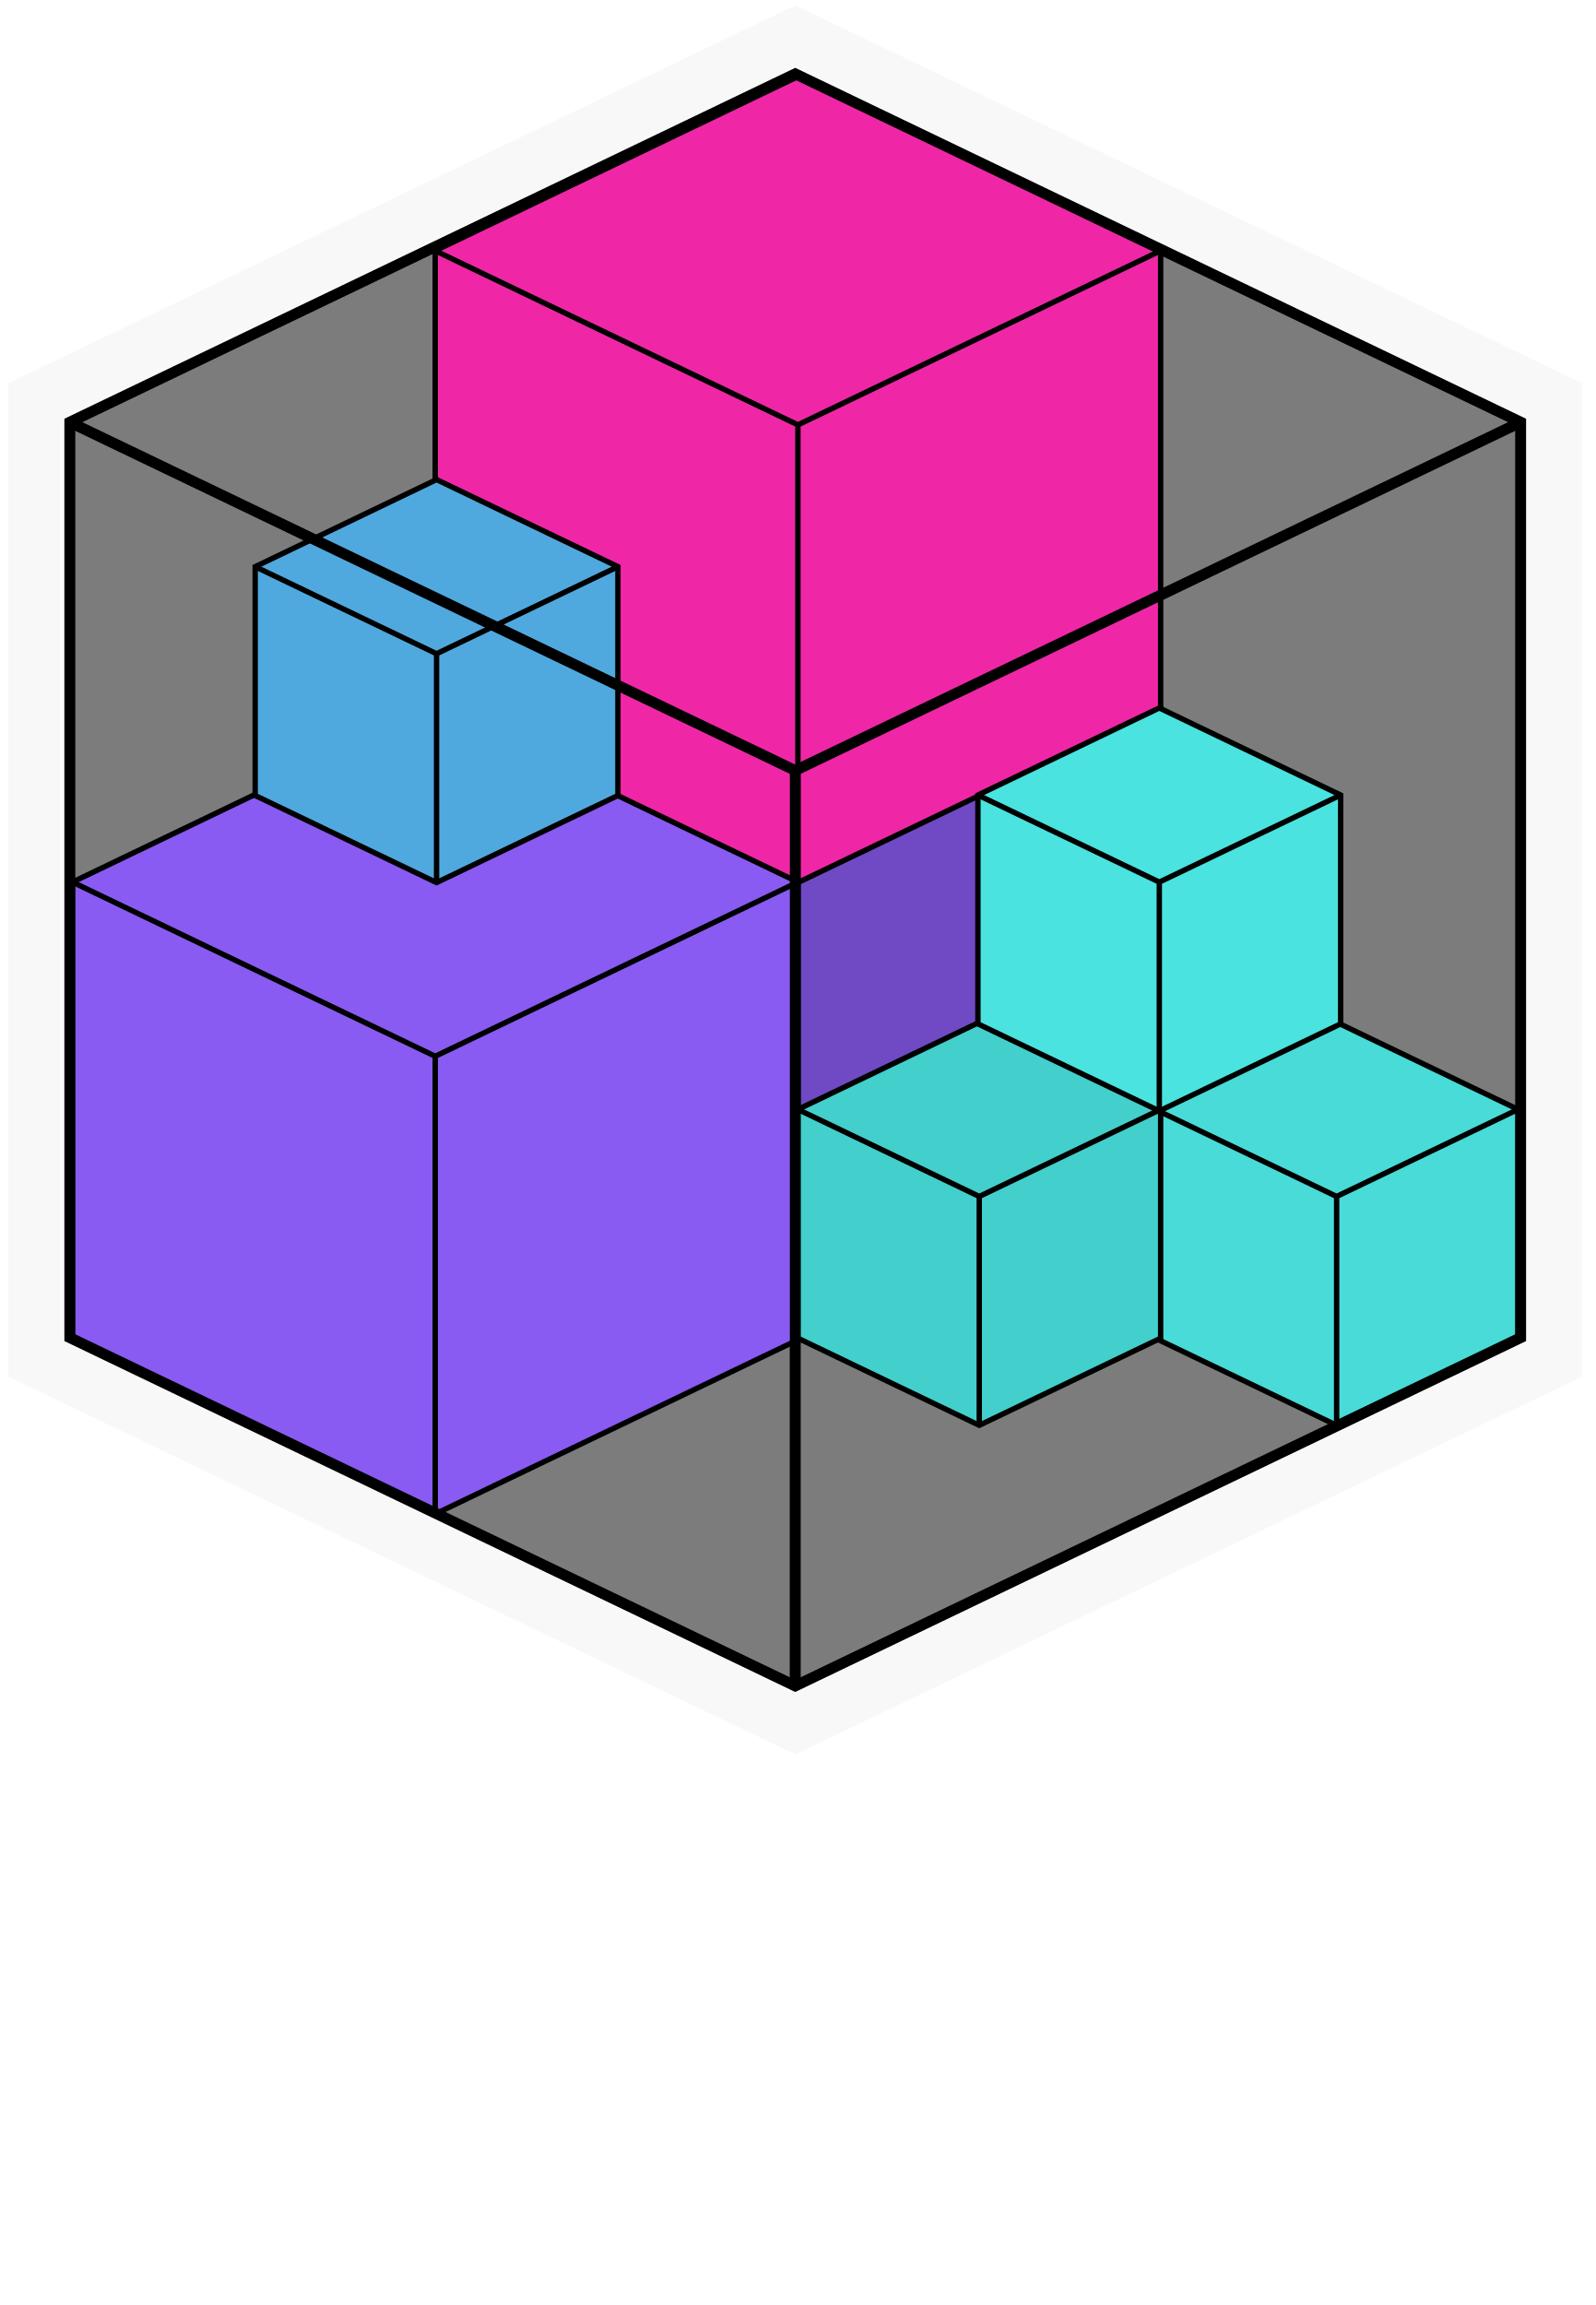
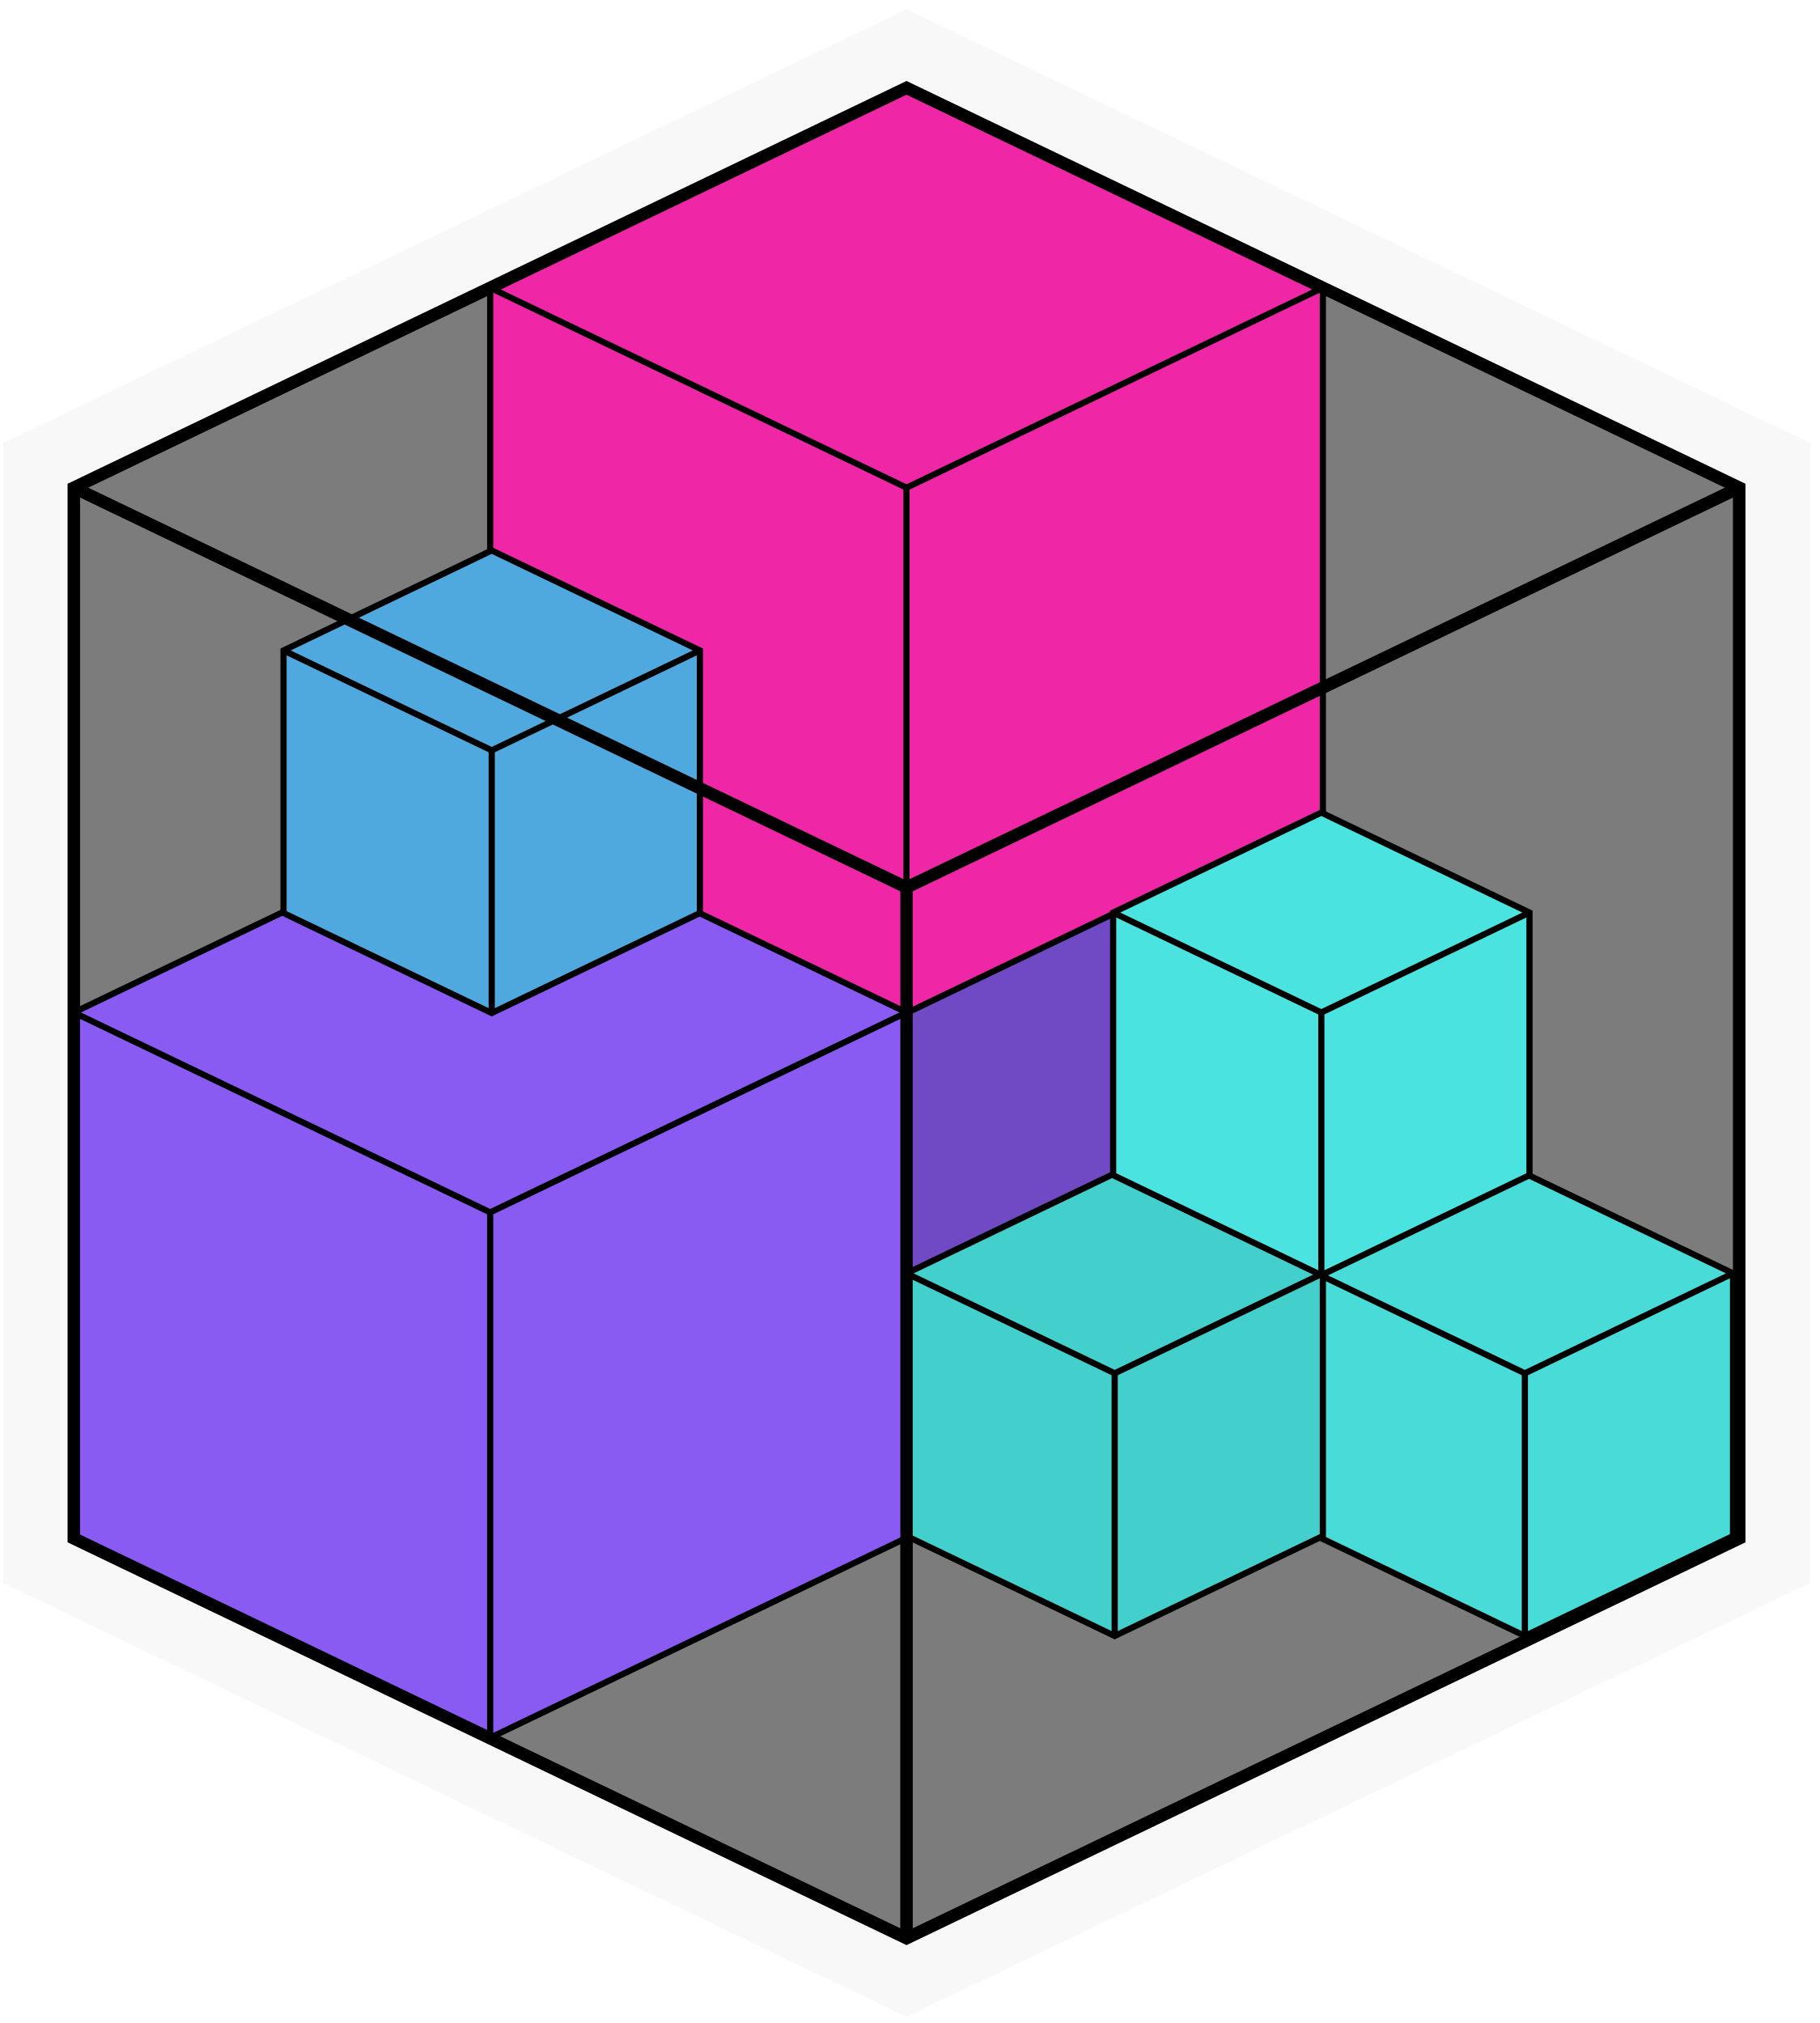
- <svg xmlns="http://www.w3.org/2000/svg" width="222.96pt" height="322.08pt" viewBox="0 0 222.96 322.08" version="1.1" id="svg76">
-   <defs id="defs20">
-     <clipPath id="clip-0">
-       <path clip-rule="nonzero" d="M 0 0 L 222.961 0 L 222.961 257 L 0 257 Z M 0 0 " id="path2" />
-     </clipPath>
-     <clipPath id="clip-1">
-       <path clip-rule="nonzero" d="M 0 37 L 222.961 37 L 222.961 257 L 0 257 Z M 0 37 " id="path5" />
-     </clipPath>
-     <clipPath id="clip-2">
-       <path clip-rule="nonzero" d="M 150 132 L 222.961 132 L 222.961 210 L 150 210 Z M 150 132 " id="path8" />
-     </clipPath>
-     <clipPath id="clip-3">
-       <path clip-rule="nonzero" d="M 150 144 L 222.961 144 L 222.961 210 L 150 210 Z M 150 144 " id="path11" />
-     </clipPath>
-     <clipPath id="clip-4">
-       <path clip-rule="nonzero" d="M 0 0 L 222.961 0 L 222.961 257 L 0 257 Z M 0 0 " id="path14" />
-     </clipPath>
-     <clipPath id="clip-5">
-       <path clip-rule="nonzero" d="M 0 37 L 222.961 37 L 222.961 257 L 0 257 Z M 0 37 " id="path17" />
-     </clipPath>
-   </defs>
-   <path fill-rule="nonzero" fill="rgb(97.249%, 97.249%, 97.249%)" fill-opacity="1" d="M 111.125 0.75 L 221.102 53.559 L 221.102 192.344 L 111.125 245.148 L 1.141 192.344 L 1.141 53.559 Z M 111.125 0.75 " id="path22" />
-   <path fill-rule="nonzero" fill="rgb(0%, 0%, 0%)" fill-opacity="0.502" d="M 111.117 10.324 L 212.48 58.992 L 212.48 186.906 L 111.117 235.578 L 9.754 186.906 L 9.754 58.992 Z M 111.117 10.324 " id="path24" />
-   <g clip-path="url(#clip-0)" id="g28">
-     <path fill="none" stroke-width="2" stroke-linecap="butt" stroke-linejoin="miter" stroke="#000000" stroke-opacity="0.502" stroke-miterlimit="10" d="M 147.99,13.75 282.99,78.568 V 248.929 L 147.99,313.752 12.991,248.929 V 78.568 Z m 0,0" transform="scale(0.750842)" id="path26" />
-   </g>
-   <g clip-path="url(#clip-1)" id="g32">
-     <path fill="none" stroke-width="2" stroke-linecap="butt" stroke-linejoin="miter" stroke="#000000" stroke-opacity="0.502" stroke-miterlimit="10" d="M 12.991,78.568 147.99,143.391 282.99,78.568 M 147.99,143.391 v 170.361" transform="scale(0.750842)" id="path30" />
-   </g>
-   <path fill-rule="nonzero" fill="rgb(43.529%, 29.019%, 76.859%)" fill-opacity="1" stroke-width="1" stroke-linecap="butt" stroke-linejoin="miter" stroke="rgb(0%, 0%, 0%)" stroke-opacity="1" stroke-miterlimit="10" d="M 147.99 98.748 L 215.492 131.16 L 215.492 216.34 L 147.99 248.752 L 80.492 216.34 L 80.492 131.16 Z M 147.99 98.748 " transform="matrix(0.750842, 0, 0, 0.750842, 0.375421, 0.375421)" id="path34" />
-   <path fill="none" stroke-width="1" stroke-linecap="butt" stroke-linejoin="miter" stroke="rgb(0%, 0%, 0%)" stroke-opacity="1" stroke-miterlimit="10" d="M 80.492 131.16 L 147.99 163.571 L 215.492 131.16 M 147.99 163.571 L 147.99 248.752 " transform="matrix(0.750842, 0, 0, 0.750842, 0.375421, 0.375421)" id="path36" />
-   <path fill-rule="nonzero" fill="rgb(93.729%, 15.289%, 65.099%)" fill-opacity="1" stroke-width="1" stroke-linecap="butt" stroke-linejoin="miter" stroke="rgb(0%, 0%, 0%)" stroke-opacity="1" stroke-miterlimit="10" d="M 147.99 13.75 L 215.492 46.161 L 215.492 131.342 L 147.99 163.748 L 80.492 131.342 L 80.492 46.161 Z M 147.99 13.75 " transform="matrix(0.750842, 0, 0, 0.750842, 0.375421, 0.375421)" id="path38" />
-   <path fill="none" stroke-width="1" stroke-linecap="butt" stroke-linejoin="miter" stroke="rgb(0%, 0%, 0%)" stroke-opacity="1" stroke-miterlimit="10" d="M 80.492 46.161 L 147.99 78.568 L 215.492 46.161 M 147.99 78.568 L 147.99 163.748 " transform="matrix(0.750842, 0, 0, 0.750842, 0.375421, 0.375421)" id="path40" />
-   <path fill-rule="nonzero" fill="rgb(53.729%, 35.689%, 94.899%)" fill-opacity="1" stroke-width="1" stroke-linecap="butt" stroke-linejoin="miter" stroke="rgb(0%, 0%, 0%)" stroke-opacity="1" stroke-miterlimit="10" d="M 80.492 131.248 L 147.99 163.66 L 147.99 248.84 L 80.492 281.252 L 12.99 248.84 L 12.99 163.66 Z M 80.492 131.248 " transform="matrix(0.750842, 0, 0, 0.750842, 0.375421, 0.375421)" id="path42" />
-   <path fill="none" stroke-width="1" stroke-linecap="butt" stroke-linejoin="miter" stroke="rgb(0%, 0%, 0%)" stroke-opacity="1" stroke-miterlimit="10" d="M 12.99 163.66 L 80.492 196.071 L 147.99 163.66 M 80.492 196.071 L 80.492 281.252 " transform="matrix(0.750842, 0, 0, 0.750842, 0.375421, 0.375421)" id="path44" />
-   <path fill-rule="nonzero" fill="rgb(31.369%, 66.269%, 87.059%)" fill-opacity="1" stroke-width="1" stroke-linecap="butt" stroke-linejoin="miter" stroke="rgb(0%, 0%, 0%)" stroke-opacity="1" stroke-miterlimit="10" d="M 80.742 88.749 L 114.491 104.96 L 114.491 147.542 L 80.742 163.748 L 46.988 147.542 L 46.988 104.96 Z M 80.742 88.749 " transform="matrix(0.750842, 0, 0, 0.750842, 0.375421, 0.375421)" id="path46" />
-   <path fill="none" stroke-width="1" stroke-linecap="butt" stroke-linejoin="miter" stroke="rgb(0%, 0%, 0%)" stroke-opacity="1" stroke-miterlimit="10" d="M 46.988 104.96 L 80.742 121.16 L 114.491 104.96 M 80.742 121.16 L 80.742 163.748 " transform="matrix(0.750842, 0, 0, 0.750842, 0.375421, 0.375421)" id="path48" />
-   <path fill-rule="nonzero" fill="rgb(28.239%, 85.88%, 84.709%)" fill-opacity="1" d="M 186.766 142.848 L 212.105 155.02 L 212.105 186.988 L 186.766 199.16 L 161.422 186.988 L 161.422 155.02 Z M 186.766 142.848 " id="path50" />
-   <g clip-path="url(#clip-2)" id="g54">
-     <path fill="none" stroke-width="1" stroke-linecap="butt" stroke-linejoin="miter" stroke="#000000" stroke-opacity="1" stroke-miterlimit="10" d="m 248.242,189.75 33.749,16.211 v 42.577 L 248.242,264.749 214.488,248.538 v -42.577 z m 0,0" transform="matrix(0.750842,0,0,0.750842,0.375421,0.375421)" id="path52" />
-   </g>
-   <g clip-path="url(#clip-3)" id="g58">
-     <path fill="none" stroke-width="1" stroke-linecap="butt" stroke-linejoin="miter" stroke="#000000" stroke-opacity="1" stroke-miterlimit="10" d="m 214.488,205.961 33.754,16.201 33.749,-16.201 m -33.749,16.201 v 42.588" transform="matrix(0.750842,0,0,0.750842,0.375421,0.375421)" id="path56" />
-   </g>
-   <path fill-rule="nonzero" fill="rgb(26.27%, 81.18%, 79.61%)" fill-opacity="1" stroke-width="1" stroke-linecap="butt" stroke-linejoin="miter" stroke="rgb(0%, 0%, 0%)" stroke-opacity="1" stroke-miterlimit="10" d="M 181.738 189.75 L 215.492 205.961 L 215.492 248.538 L 181.738 264.749 L 147.99 248.538 L 147.99 205.961 Z M 181.738 189.75 " transform="matrix(0.750842, 0, 0, 0.750842, 0.375421, 0.375421)" id="path60" />
-   <path fill="none" stroke-width="1" stroke-linecap="butt" stroke-linejoin="miter" stroke="rgb(0%, 0%, 0%)" stroke-opacity="1" stroke-miterlimit="10" d="M 147.99 205.961 L 181.738 222.162 L 215.492 205.961 M 181.738 222.162 L 181.738 264.749 " transform="matrix(0.750842, 0, 0, 0.750842, 0.375421, 0.375421)" id="path62" />
-   <path fill-rule="nonzero" fill="rgb(29.019%, 89.02%, 87.45%)" fill-opacity="1" stroke-width="1" stroke-linecap="butt" stroke-linejoin="miter" stroke="rgb(0%, 0%, 0%)" stroke-opacity="1" stroke-miterlimit="10" d="M 215.242 131.248 L 248.991 147.459 L 248.991 190.041 L 215.242 206.252 L 181.488 190.041 L 181.488 147.459 Z M 215.242 131.248 " transform="matrix(0.750842, 0, 0, 0.750842, 0.375421, 0.375421)" id="path64" />
-   <path fill="none" stroke-width="1" stroke-linecap="butt" stroke-linejoin="miter" stroke="rgb(0%, 0%, 0%)" stroke-opacity="1" stroke-miterlimit="10" d="M 181.488 147.459 L 215.242 163.66 L 248.991 147.459 M 215.242 163.66 L 215.242 206.252 " transform="matrix(0.750842, 0, 0, 0.750842, 0.375421, 0.375421)" id="path66" />
-   <g clip-path="url(#clip-4)" id="g70">
-     <path fill="none" stroke-width="2" stroke-linecap="butt" stroke-linejoin="miter" stroke="#000000" stroke-opacity="1" stroke-miterlimit="10" d="M 147.99,13.75 282.99,78.568 V 248.929 L 147.99,313.752 12.991,248.929 V 78.568 Z m 0,0" transform="scale(0.750842)" id="path68" />
-   </g>
-   <g clip-path="url(#clip-5)" id="g74">
-     <path fill="none" stroke-width="2" stroke-linecap="butt" stroke-linejoin="miter" stroke="#000000" stroke-opacity="1" stroke-miterlimit="10" d="M 12.991,78.568 147.99,143.391 282.99,78.568 M 147.99,143.391 v 170.361" transform="scale(0.750842)" id="path72" />
+ <svg xmlns="http://www.w3.org/2000/svg" version="1.1" width="295px" height="328px" viewBox="-0.5 -0.5 295 328">
+   <defs />
+   <g>
+     <path d="M 146.48 1 L 292.96 71.33 L 292.96 256.17 L 146.48 326.5 L 0.01 256.17 L 0.01 71.33 Z" fill="#f8f8f8" stroke="none" pointer-events="none" />
+     <path d="M 146.47 13.75 L 281.47 78.57 L 281.47 248.93 L 146.47 313.75 L 11.47 248.93 L 11.47 78.57 Z" fill-opacity="0.5" fill="#000000" stroke="rgb(0, 0, 0)" stroke-opacity="0.5" stroke-width="2" stroke-miterlimit="10" pointer-events="none" />
+     <path d="M 11.47 78.57 L 146.47 143.39 L 281.47 78.57 M 146.47 143.39 L 146.47 313.75" fill="none" stroke="rgb(0, 0, 0)" stroke-opacity="0.5" stroke-width="2" stroke-miterlimit="10" pointer-events="none" />
+     <path d="M 146.47 98.75 L 213.97 131.16 L 213.97 216.34 L 146.47 248.75 L 78.97 216.34 L 78.97 131.16 Z" fill="#6f4ac4" stroke="rgb(0, 0, 0)" stroke-miterlimit="10" pointer-events="none" />
+     <path d="M 78.97 131.16 L 146.47 163.57 L 213.97 131.16 M 146.47 163.57 L 146.47 248.75" fill="none" stroke="rgb(0, 0, 0)" stroke-miterlimit="10" pointer-events="none" />
+     <path d="M 146.47 13.75 L 213.97 46.16 L 213.97 131.34 L 146.47 163.75 L 78.97 131.34 L 78.97 46.16 Z" fill="#ef27a6" stroke="rgb(0, 0, 0)" stroke-miterlimit="10" pointer-events="none" />
+     <path d="M 78.97 46.16 L 146.47 78.57 L 213.97 46.16 M 146.47 78.57 L 146.47 163.75" fill="none" stroke="rgb(0, 0, 0)" stroke-miterlimit="10" pointer-events="none" />
+     <path d="M 78.97 131.25 L 146.47 163.66 L 146.47 248.84 L 78.97 281.25 L 11.47 248.84 L 11.47 163.66 Z" fill="#895bf2" stroke="rgb(0, 0, 0)" stroke-miterlimit="10" pointer-events="none" />
+     <path d="M 11.47 163.66 L 78.97 196.07 L 146.47 163.66 M 78.97 196.07 L 78.97 281.25" fill="none" stroke="rgb(0, 0, 0)" stroke-miterlimit="10" pointer-events="none" />
+     <path d="M 79.22 88.75 L 112.97 104.96 L 112.97 147.54 L 79.22 163.75 L 45.47 147.54 L 45.47 104.96 Z" fill="#50a9de" stroke="rgb(0, 0, 0)" stroke-miterlimit="10" pointer-events="none" />
+     <path d="M 45.47 104.96 L 79.22 121.16 L 112.97 104.96 M 79.22 121.16 L 79.22 163.75" fill="none" stroke="rgb(0, 0, 0)" stroke-miterlimit="10" pointer-events="none" />
+     <path d="M 246.72 189.75 L 280.47 205.96 L 280.47 248.54 L 246.72 264.75 L 212.97 248.54 L 212.97 205.96 Z" fill="#48dbd8" stroke="rgb(0, 0, 0)" stroke-miterlimit="10" pointer-events="none" />
+     <path d="M 212.97 205.96 L 246.72 222.16 L 280.47 205.96 M 246.72 222.16 L 246.72 264.75" fill="none" stroke="rgb(0, 0, 0)" stroke-miterlimit="10" pointer-events="none" />
+     <path d="M 180.22 189.75 L 213.97 205.96 L 213.97 248.54 L 180.22 264.75 L 146.47 248.54 L 146.47 205.96 Z" fill="#43cfcb" stroke="rgb(0, 0, 0)" stroke-miterlimit="10" pointer-events="none" />
+     <path d="M 146.47 205.96 L 180.22 222.16 L 213.97 205.96 M 180.22 222.16 L 180.22 264.75" fill="none" stroke="rgb(0, 0, 0)" stroke-miterlimit="10" pointer-events="none" />
+     <path d="M 213.72 131.25 L 247.47 147.46 L 247.47 190.04 L 213.72 206.25 L 179.97 190.04 L 179.97 147.46 Z" fill="#4ae3df" stroke="rgb(0, 0, 0)" stroke-miterlimit="10" pointer-events="none" />
+     <path d="M 179.97 147.46 L 213.72 163.66 L 247.47 147.46 M 213.72 163.66 L 213.72 206.25" fill="none" stroke="rgb(0, 0, 0)" stroke-miterlimit="10" pointer-events="none" />
+     <path d="M 146.47 13.75 L 281.47 78.57 L 281.47 248.93 L 146.47 313.75 L 11.47 248.93 L 11.47 78.57 Z" fill="none" stroke="rgb(0, 0, 0)" stroke-width="2" stroke-miterlimit="10" pointer-events="none" />
+     <path d="M 11.47 78.57 L 146.47 143.39 L 281.47 78.57 M 146.47 143.39 L 146.47 313.75" fill="none" stroke="rgb(0, 0, 0)" stroke-width="2" stroke-miterlimit="10" pointer-events="none" />
  </g>
</svg>
